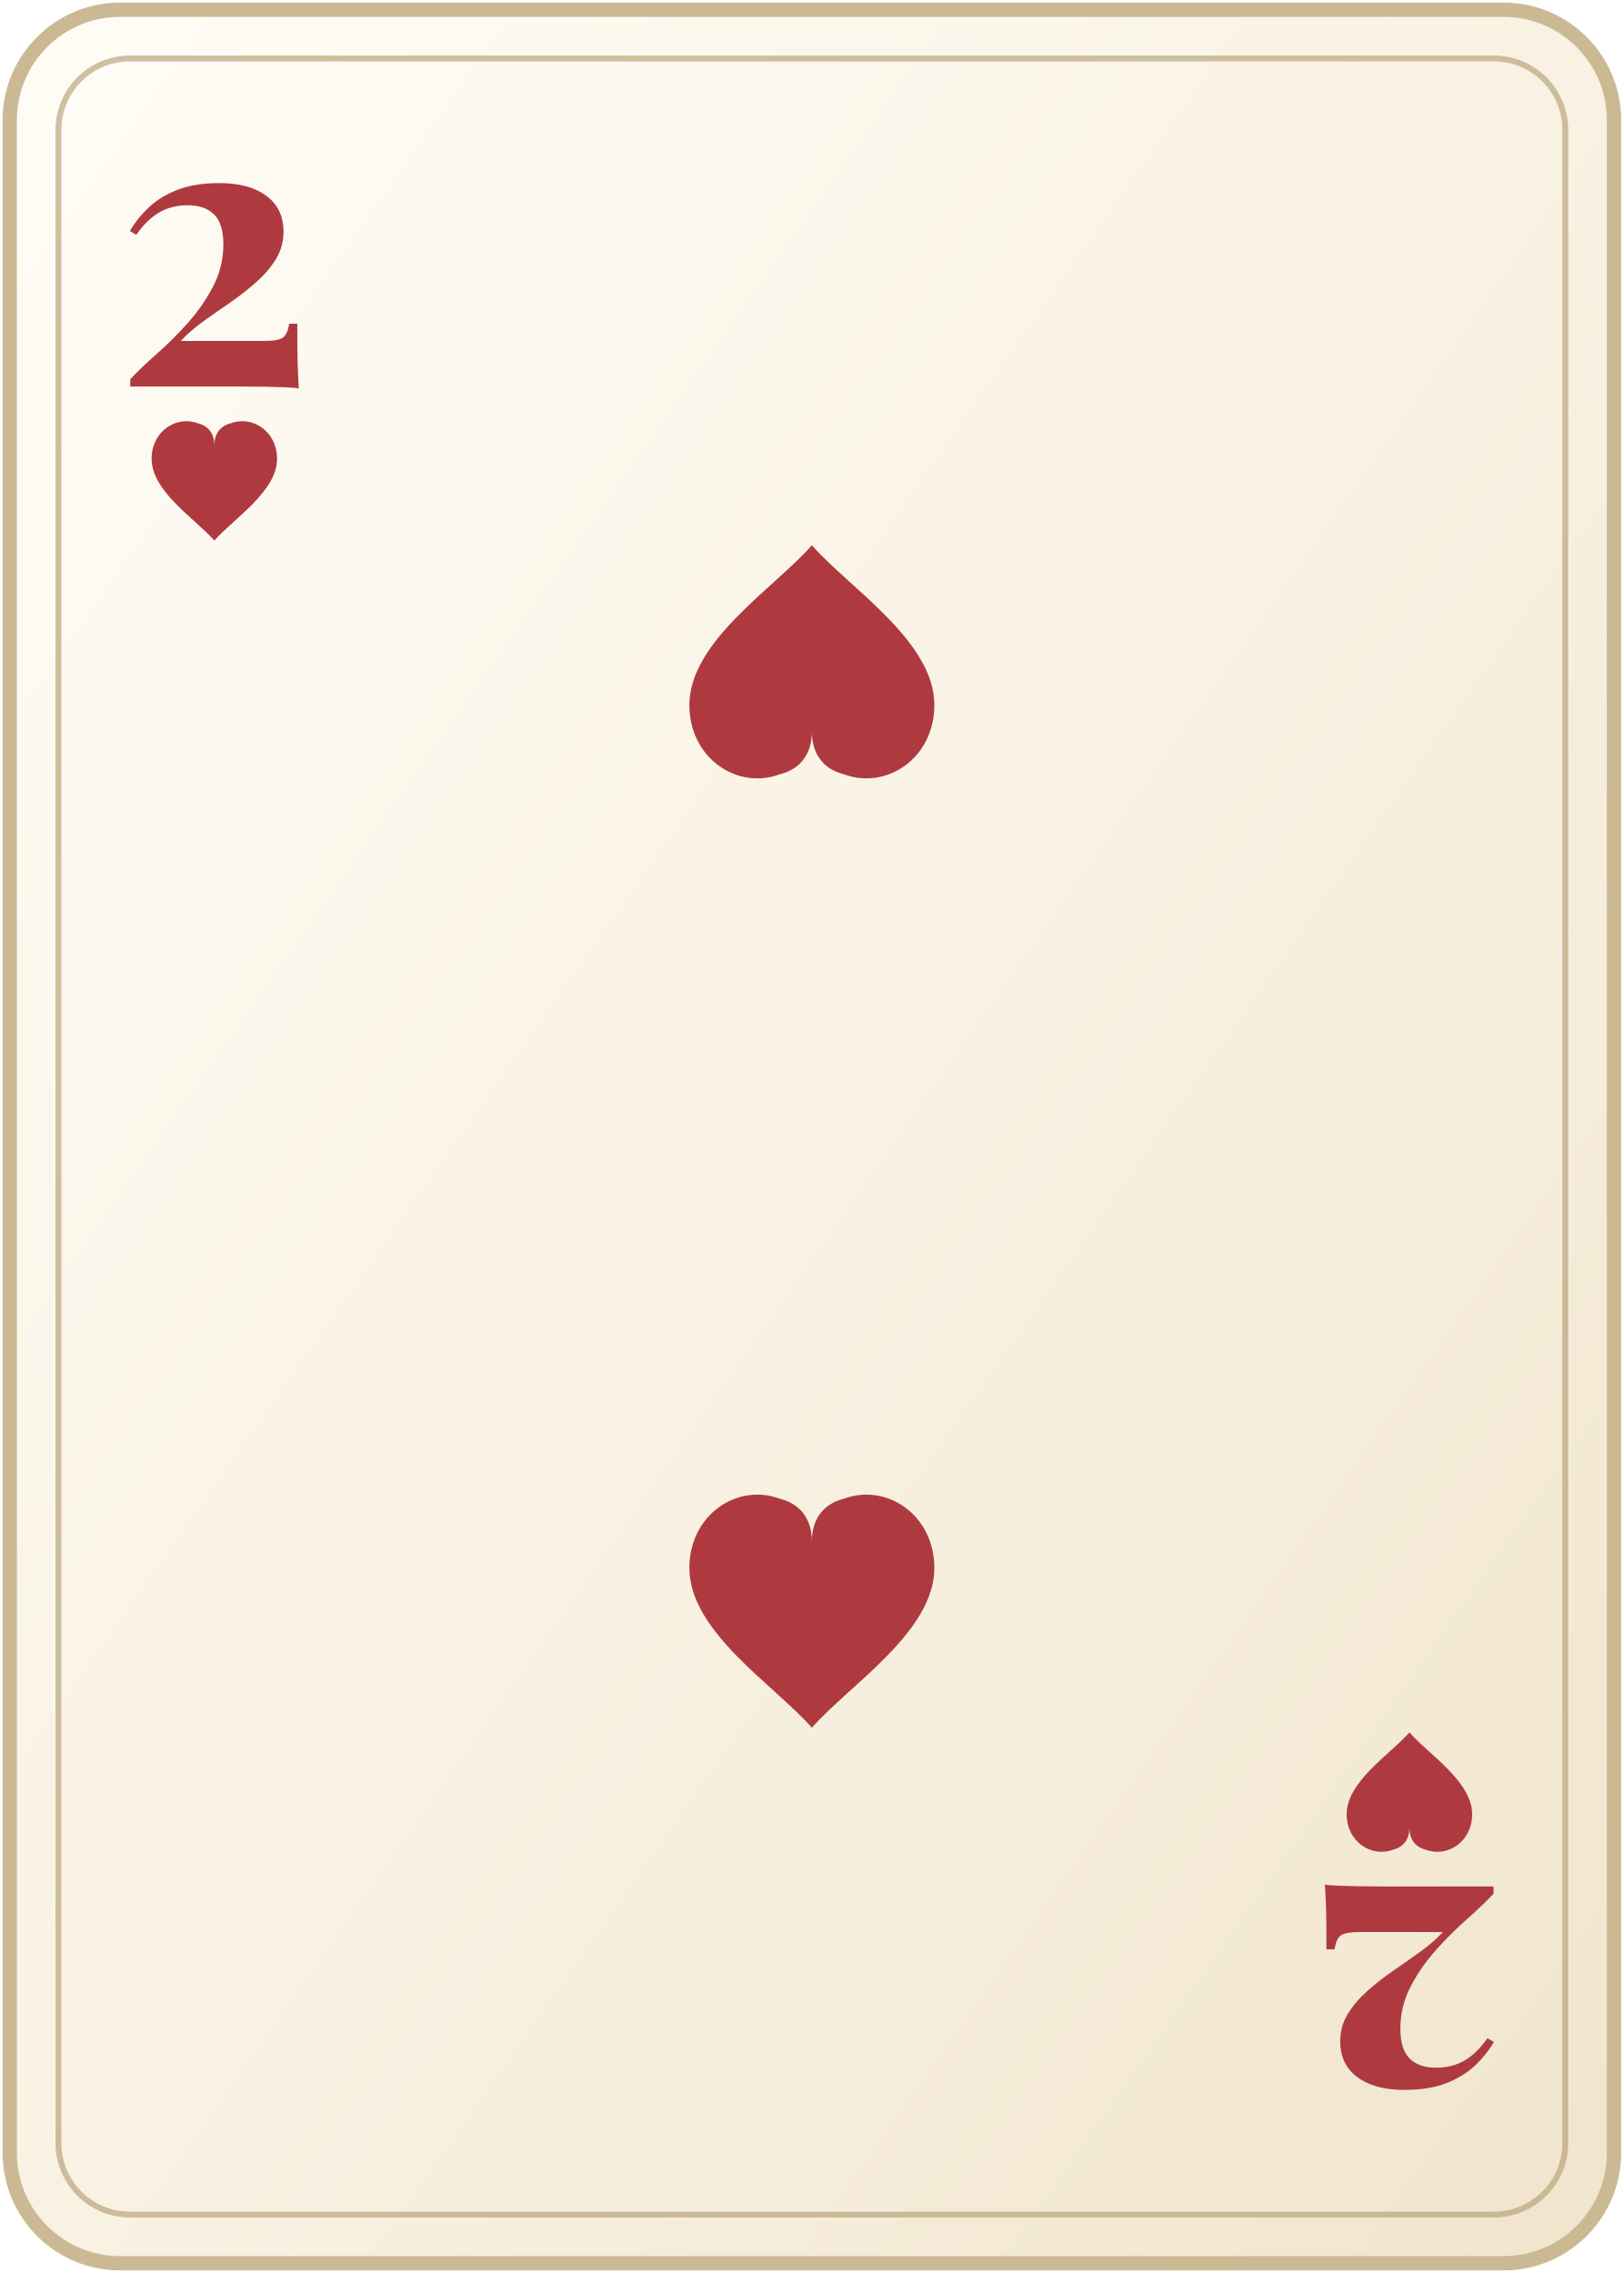
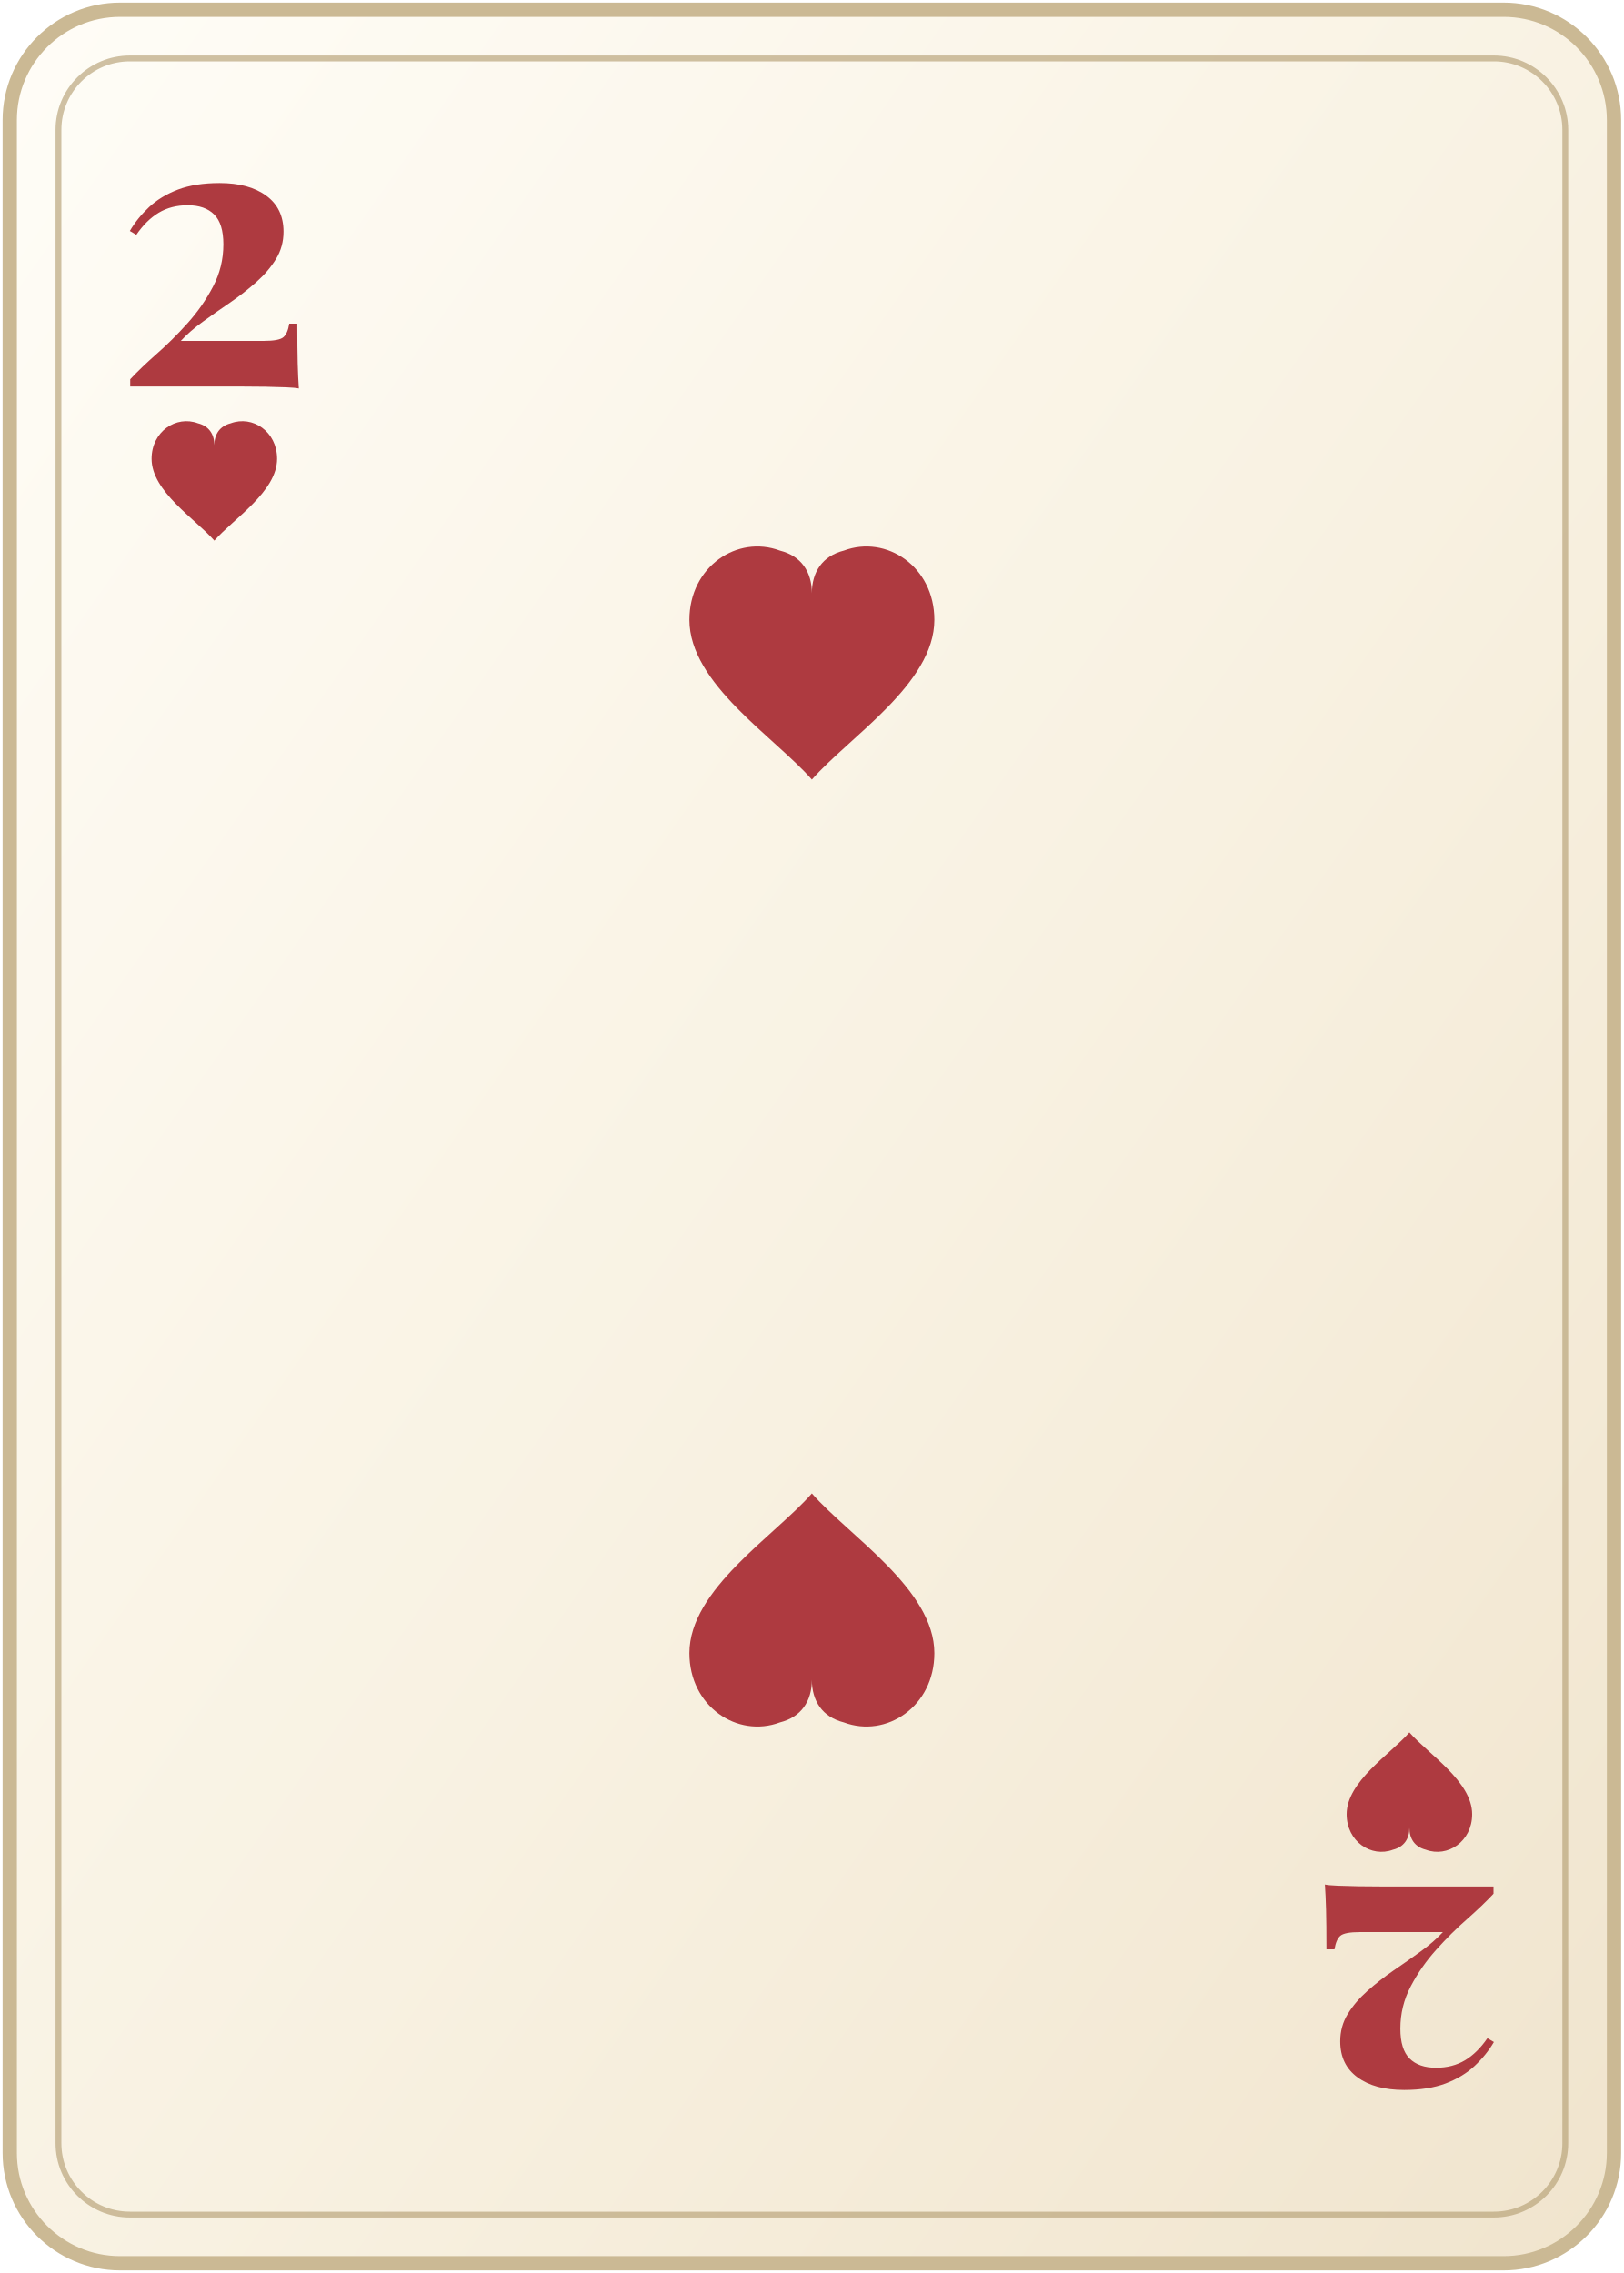
<svg xmlns="http://www.w3.org/2000/svg" width="250" height="350" viewBox="0 0 250 350">
  <defs>
    <linearGradient id="paper" x1="0" y1="0" x2="1" y2="1">
      <stop offset="0" stop-color="#fffdf7" />
      <stop offset="0.55" stop-color="#f8f1e1" />
      <stop offset="1" stop-color="#f0e4cd" />
    </linearGradient>
  </defs>
  <rect x="1.5" y="1.5" width="247" height="347" rx="17" fill="url(#paper)" stroke="#cbb994" stroke-width="2.2" />
  <rect x="9" y="9" width="232" height="332" rx="11" fill="none" stroke="#b5a075" stroke-width="0.9" opacity="0.65" />
-   <g transform="translate(125 102) rotate(180)">
+   <g transform="translate(125 102)">
    <g transform="scale(0.82)">
      <g fill="#ae3a40">
        <path d="M0 22 C-7 14 -23 4 -23 -8 C-23 -18 -14 -24 -6 -21              C-2 -20 0 -17 0 -13 C0 -17 2 -20 6 -21 C14 -24 23 -18 23 -8              C23 4 7 14 0 22 Z" />
      </g>
    </g>
  </g>
-   <g transform="translate(125 248)">
+   <g transform="translate(125 248) rotate(180)">
    <g transform="scale(0.82)">
      <g fill="#ae3a40">
        <path d="M0 22 C-7 14 -23 4 -23 -8 C-23 -18 -14 -24 -6 -21              C-2 -20 0 -17 0 -13 C0 -17 2 -20 6 -21 C14 -24 23 -18 23 -8              C23 4 7 14 0 22 Z" />
      </g>
    </g>
  </g>
  <g>
    <g transform="translate(17.57 59.52)">
      <path d="M16.23-31.33Q20.77-31.33 23.42-29.38Q26.08-27.44 26.08-23.84Q26.08-21.54 24.93-19.65Q23.78-17.76 21.89-16.08Q20-14.40 17.85-12.92Q15.69-11.45 13.69-10Q11.68-8.55 10.27-7.02L23.01-7.02Q25.43-7.02 26.08-7.61Q26.73-8.20 26.96-9.68L28.20-9.68Q28.20-5.72 28.26-3.54Q28.32-1.36 28.44 0.30Q27.91 0.18 26.49 0.12Q25.08 0.06 23.25 0.03Q21.42 0 19.65 0L2.48 0L2.48-1.12Q4.13-2.89 6.55-5.02Q8.97-7.14 11.30-9.74Q13.63-12.33 15.22-15.37Q16.82-18.41 16.82-21.89Q16.82-25.08 15.40-26.49Q13.98-27.91 11.33-27.91Q8.79-27.91 6.87-26.76Q4.96-25.61 3.42-23.36L2.42-23.95Q3.60-25.96 5.40-27.64Q7.20-29.32 9.85-30.33Q12.51-31.33 16.23-31.33" fill="#ae3a40" />
    </g>
    <g transform="translate(33 74) scale(0.42)">
      <g fill="#ae3a40">
        <path d="M0 22 C-7 14 -23 4 -23 -8 C-23 -18 -14 -24 -6 -21              C-2 -20 0 -17 0 -13 C0 -17 2 -20 6 -21 C14 -24 23 -18 23 -8              C23 4 7 14 0 22 Z" />
      </g>
    </g>
  </g>
  <g transform="rotate(180 125 175)">
    <g>
      <g transform="translate(17.57 59.52)">
        <path d="M16.23-31.33Q20.77-31.33 23.42-29.38Q26.08-27.44 26.08-23.84Q26.08-21.54 24.93-19.65Q23.78-17.76 21.89-16.08Q20-14.40 17.85-12.92Q15.69-11.45 13.69-10Q11.68-8.55 10.27-7.02L23.01-7.02Q25.43-7.02 26.08-7.61Q26.73-8.20 26.96-9.68L28.20-9.68Q28.20-5.72 28.26-3.54Q28.32-1.36 28.44 0.30Q27.91 0.18 26.49 0.12Q25.08 0.06 23.25 0.03Q21.42 0 19.65 0L2.48 0L2.48-1.12Q4.13-2.89 6.55-5.02Q8.97-7.14 11.30-9.74Q13.63-12.33 15.22-15.37Q16.82-18.41 16.82-21.89Q16.82-25.08 15.40-26.49Q13.98-27.91 11.33-27.91Q8.79-27.91 6.87-26.76Q4.96-25.61 3.42-23.36L2.42-23.95Q3.60-25.96 5.40-27.64Q7.20-29.32 9.85-30.33Q12.51-31.33 16.23-31.33" fill="#ae3a40" />
      </g>
      <g transform="translate(33 74) scale(0.42)">
        <g fill="#ae3a40">
          <path d="M0 22 C-7 14 -23 4 -23 -8 C-23 -18 -14 -24 -6 -21              C-2 -20 0 -17 0 -13 C0 -17 2 -20 6 -21 C14 -24 23 -18 23 -8              C23 4 7 14 0 22 Z" />
        </g>
      </g>
    </g>
  </g>
</svg>
